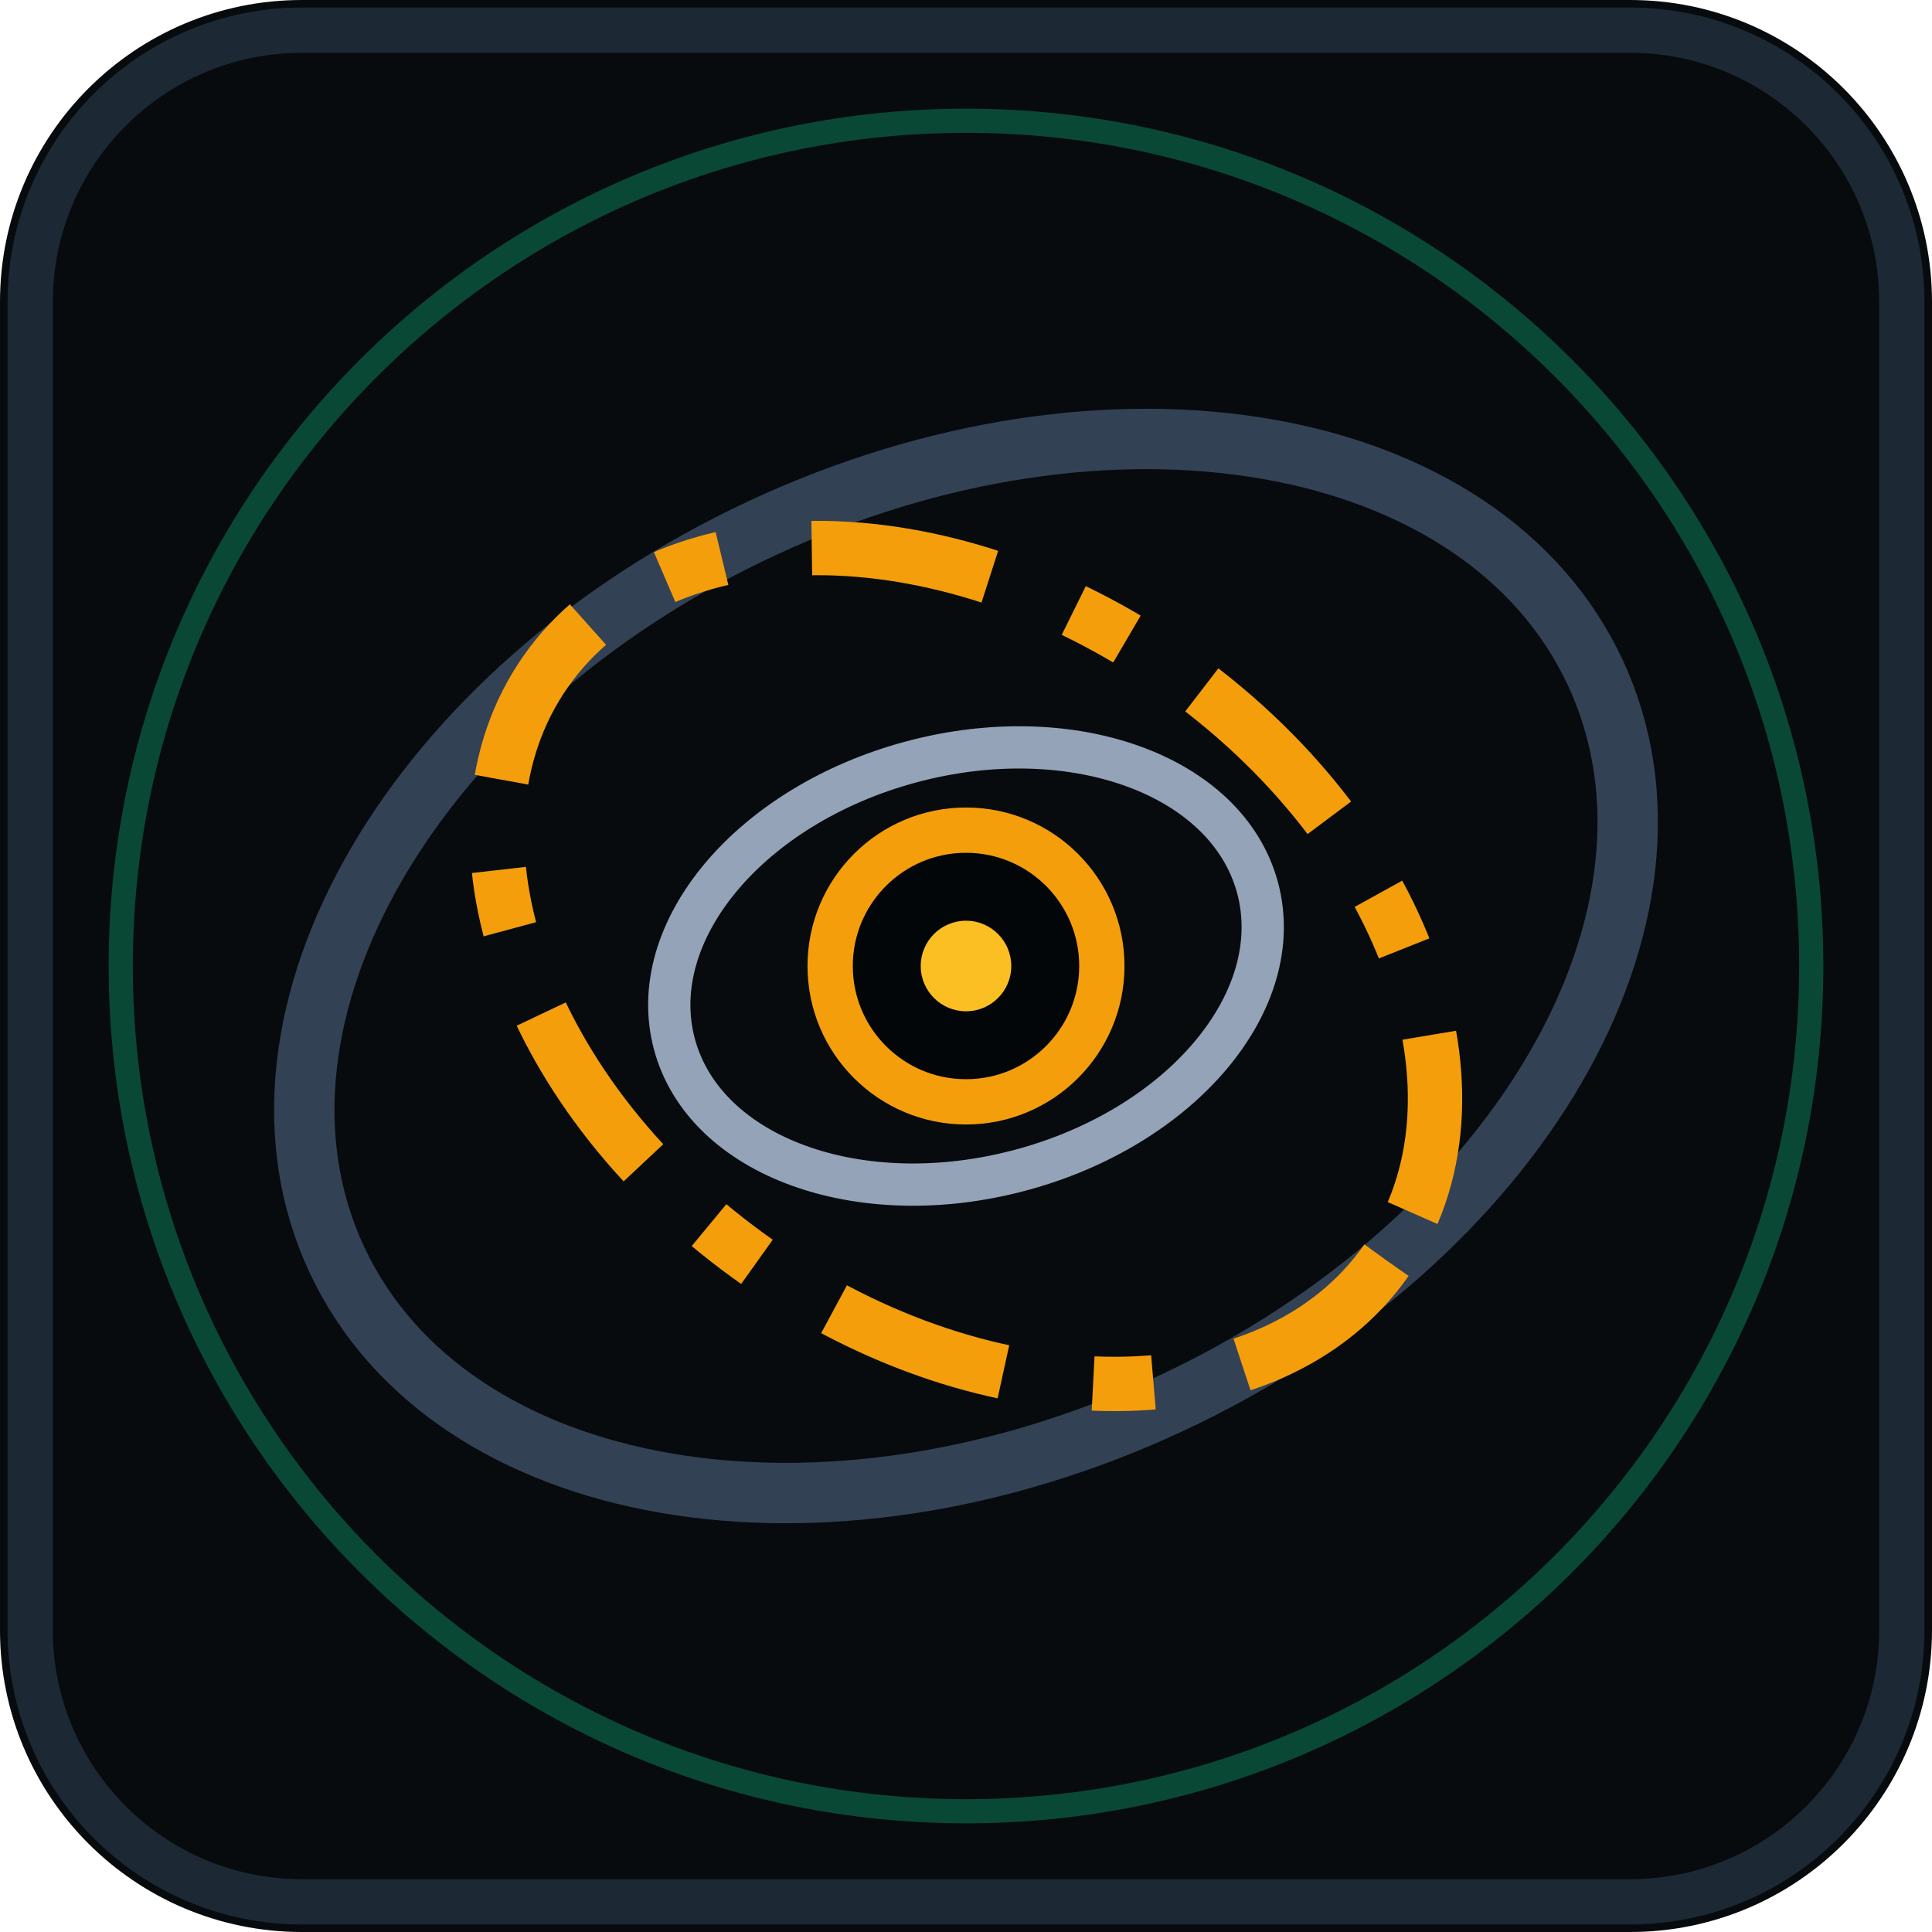
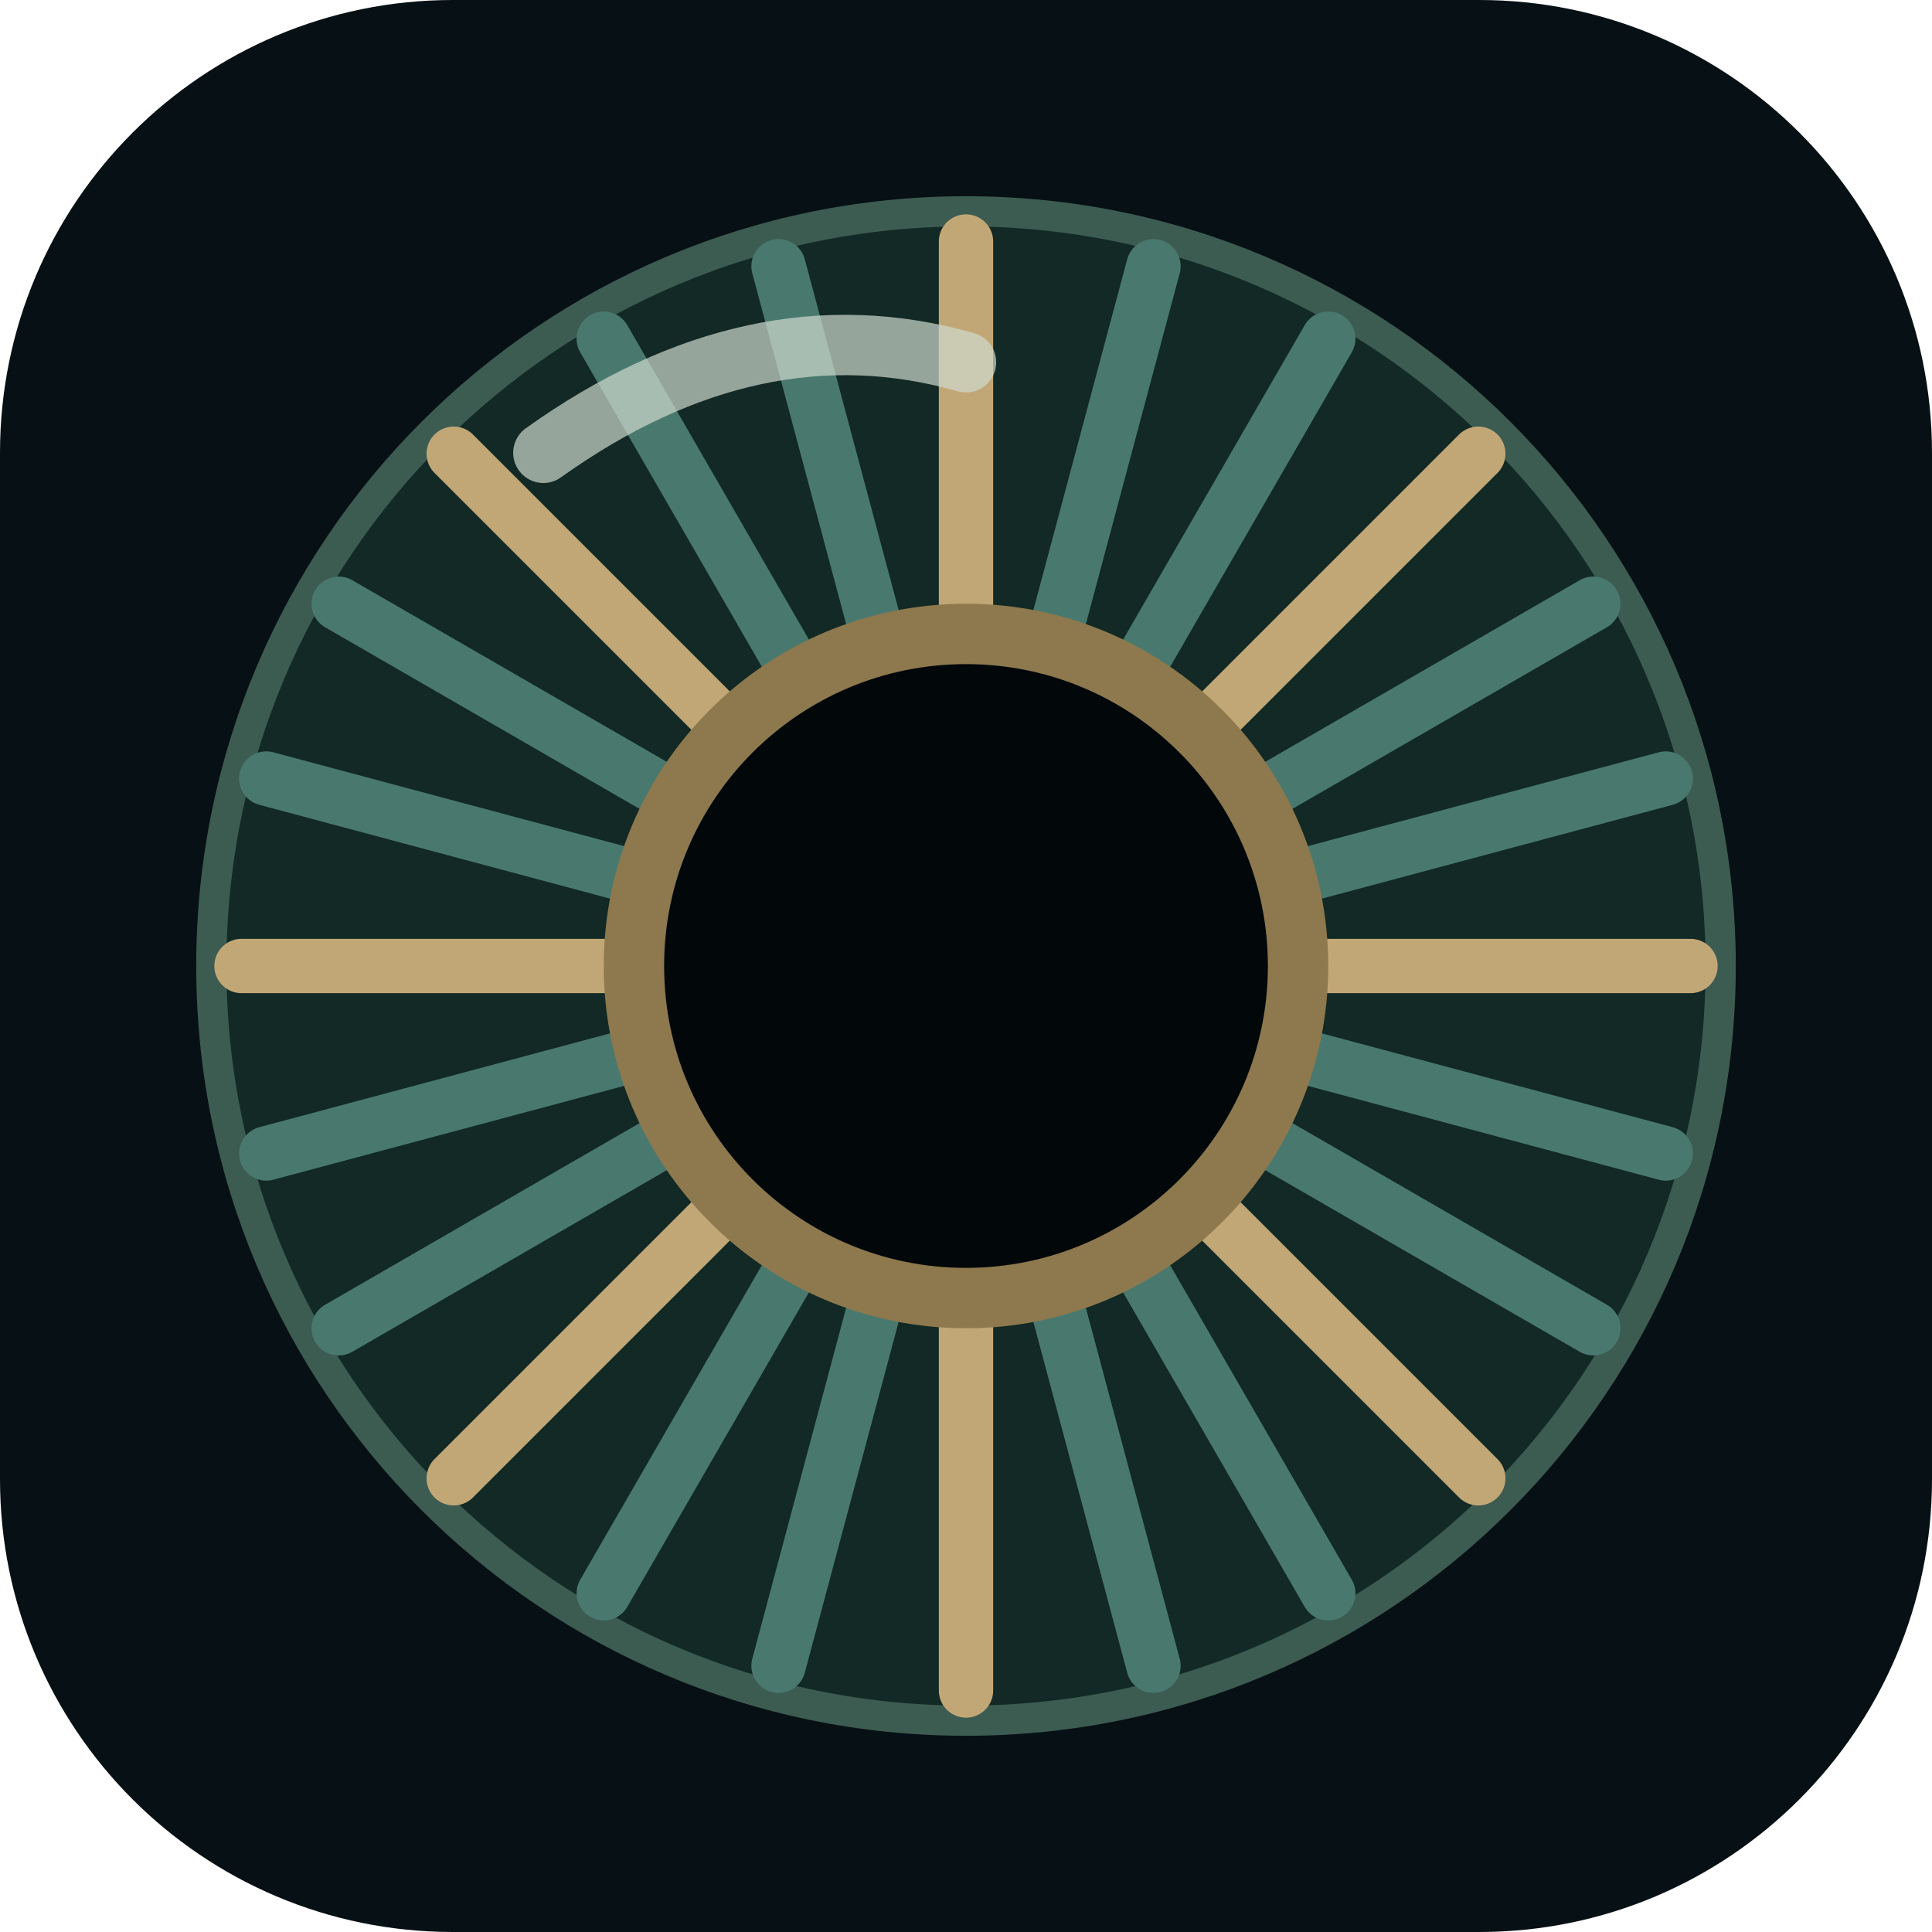
- <svg xmlns="http://www.w3.org/2000/svg" viewBox="0 0 64 64" width="64" height="64">
-   <rect width="64" height="64" rx="10" fill="#070b0e" />
-   <rect x="1" y="1" width="62" height="62" rx="9" fill="none" stroke="#1c2833" stroke-width="1.5" />
-   <circle cx="32" cy="32" r="28" fill="none" stroke="#10b981" stroke-width="0.8" stroke-opacity="0.35" />
-   <ellipse cx="32" cy="32" rx="23" ry="16" fill="none" stroke="#334155" stroke-width="2" transform="rotate(-25 32 32)" />
-   <ellipse cx="32" cy="32" rx="17" ry="12" fill="none" stroke="#f59e0b" stroke-width="1.8" stroke-dasharray="6 3 2 3" transform="rotate(35 32 32)" />
-   <ellipse cx="32" cy="32" rx="10" ry="7" fill="none" stroke="#94a3b8" stroke-width="1.4" transform="rotate(-15 32 32)" />
-   <circle cx="32" cy="32" r="4.5" fill="#030608" stroke="#f59e0b" stroke-width="1.5" />
-   <circle cx="32" cy="32" r="1.5" fill="#fbbf24" />
+ <svg xmlns="http://www.w3.org/2000/svg" width="64" height="64" viewBox="0 0 64 64">
+   <rect width="64" height="64" rx="15" fill="#071014" />
+   <circle cx="32" cy="32" r="25" fill="#122925" stroke="#3c5b51" />
+   <path d="M 44.00 32.00 L 56.00 32.00" stroke="#c2a776" stroke-width="1.8" stroke-linecap="round" />
+   <path d="M 43.59 35.11 L 55.18 38.21" stroke="#49796e" stroke-width="1.8" stroke-linecap="round" />
+   <path d="M 42.39 38.00 L 52.78 44.00" stroke="#49796e" stroke-width="1.8" stroke-linecap="round" />
+   <path d="M 40.49 40.49 L 48.97 48.97" stroke="#c2a776" stroke-width="1.8" stroke-linecap="round" />
+   <path d="M 38.00 42.39 L 44.00 52.78" stroke="#49796e" stroke-width="1.8" stroke-linecap="round" />
+   <path d="M 35.11 43.59 L 38.21 55.18" stroke="#49796e" stroke-width="1.8" stroke-linecap="round" />
+   <path d="M 32.00 44.00 L 32.00 56.00" stroke="#c2a776" stroke-width="1.8" stroke-linecap="round" />
+   <path d="M 28.89 43.59 L 25.79 55.18" stroke="#49796e" stroke-width="1.8" stroke-linecap="round" />
+   <path d="M 26.00 42.39 L 20.00 52.78" stroke="#49796e" stroke-width="1.8" stroke-linecap="round" />
+   <path d="M 23.51 40.49 L 15.03 48.97" stroke="#c2a776" stroke-width="1.8" stroke-linecap="round" />
+   <path d="M 21.61 38.00 L 11.22 44.00" stroke="#49796e" stroke-width="1.8" stroke-linecap="round" />
+   <path d="M 20.41 35.11 L 8.82 38.21" stroke="#49796e" stroke-width="1.8" stroke-linecap="round" />
+   <path d="M 20.00 32.00 L 8.00 32.00" stroke="#c2a776" stroke-width="1.8" stroke-linecap="round" />
+   <path d="M 20.41 28.89 L 8.82 25.79" stroke="#49796e" stroke-width="1.8" stroke-linecap="round" />
+   <path d="M 21.61 26.00 L 11.22 20.00" stroke="#49796e" stroke-width="1.8" stroke-linecap="round" />
+   <path d="M 23.51 23.51 L 15.03 15.03" stroke="#c2a776" stroke-width="1.8" stroke-linecap="round" />
+   <path d="M 26.00 21.61 L 20.00 11.22" stroke="#49796e" stroke-width="1.8" stroke-linecap="round" />
+   <path d="M 28.89 20.41 L 25.79 8.82" stroke="#49796e" stroke-width="1.8" stroke-linecap="round" />
+   <path d="M 32.00 20.00 L 32.00 8.00" stroke="#c2a776" stroke-width="1.8" stroke-linecap="round" />
+   <path d="M 35.11 20.41 L 38.21 8.82" stroke="#49796e" stroke-width="1.8" stroke-linecap="round" />
+   <path d="M 38.00 21.61 L 44.00 11.22" stroke="#49796e" stroke-width="1.8" stroke-linecap="round" />
+   <path d="M 40.49 23.51 L 48.97 15.03" stroke="#c2a776" stroke-width="1.8" stroke-linecap="round" />
+   <path d="M 42.39 26.00 L 52.78 20.00" stroke="#49796e" stroke-width="1.8" stroke-linecap="round" />
+   <path d="M 43.59 28.89 L 55.18 25.79" stroke="#49796e" stroke-width="1.8" stroke-linecap="round" />
+   <circle cx="32" cy="32" r="11" fill="#02070a" stroke="#8d794d" stroke-width="2" />
+   <path d="M 18 15 Q 25 10 32 12" stroke="#cedacf" stroke-width="2" fill="none" stroke-linecap="round" opacity=".7" />
</svg>
